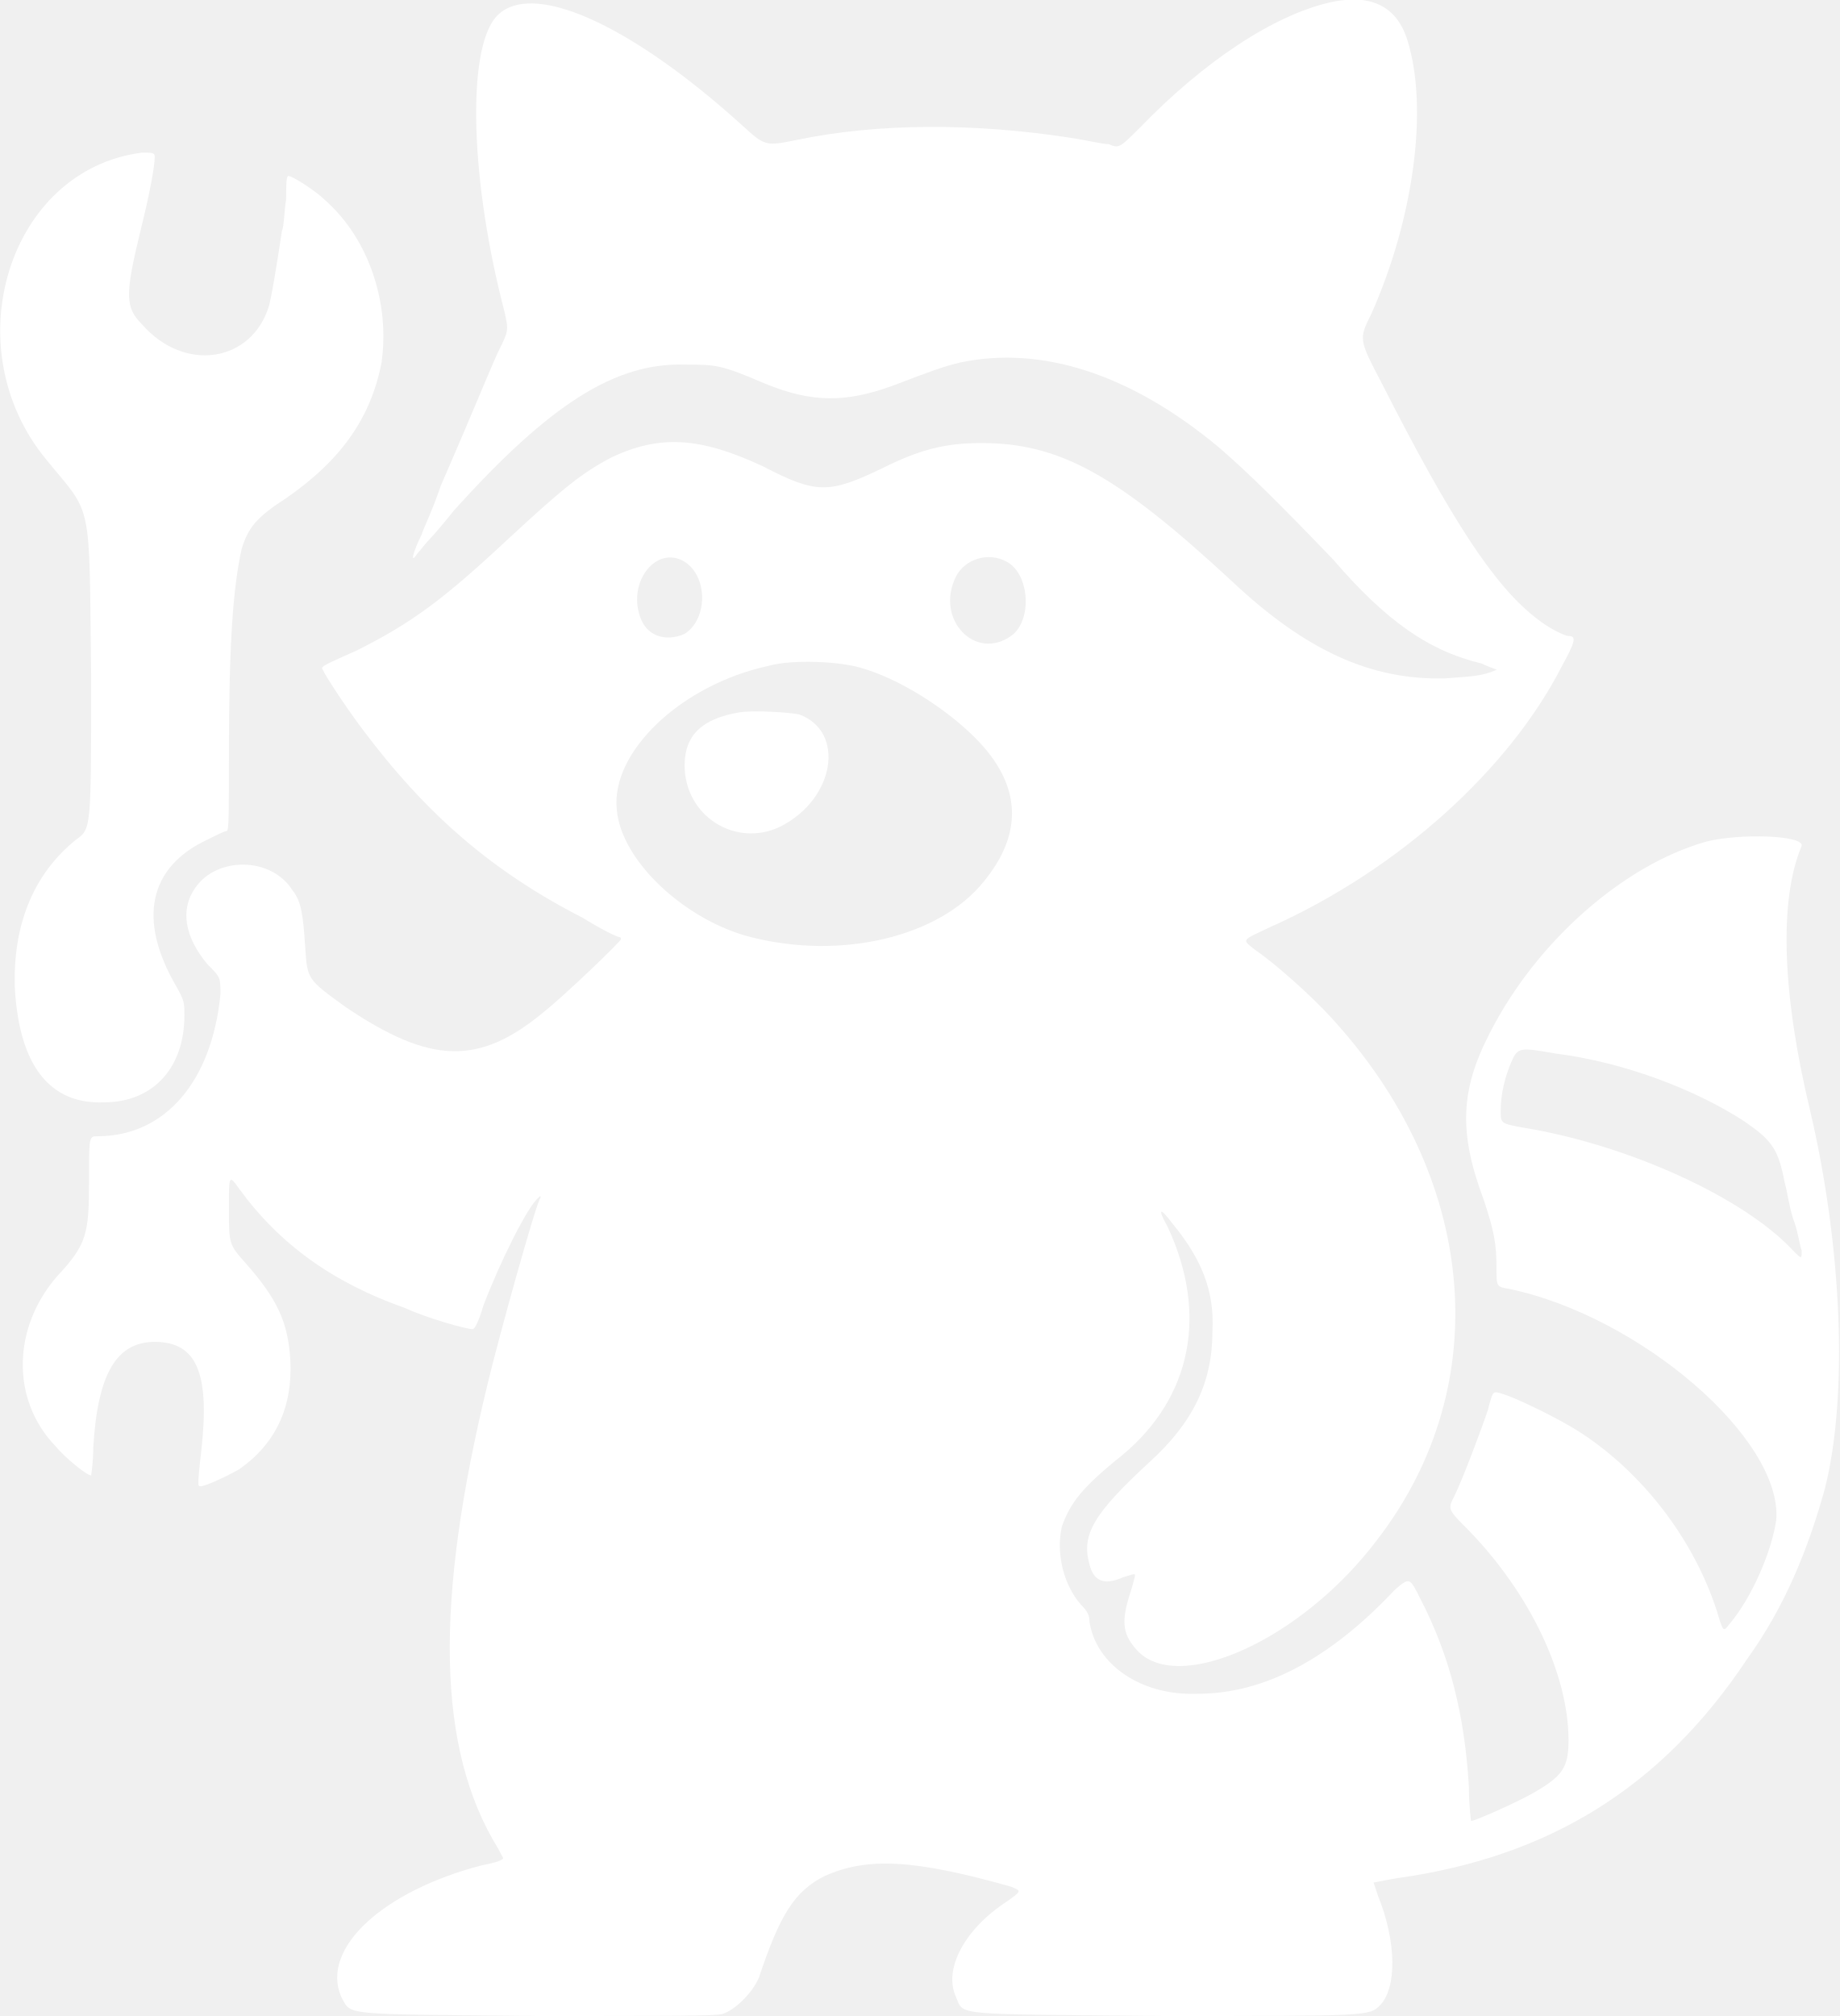
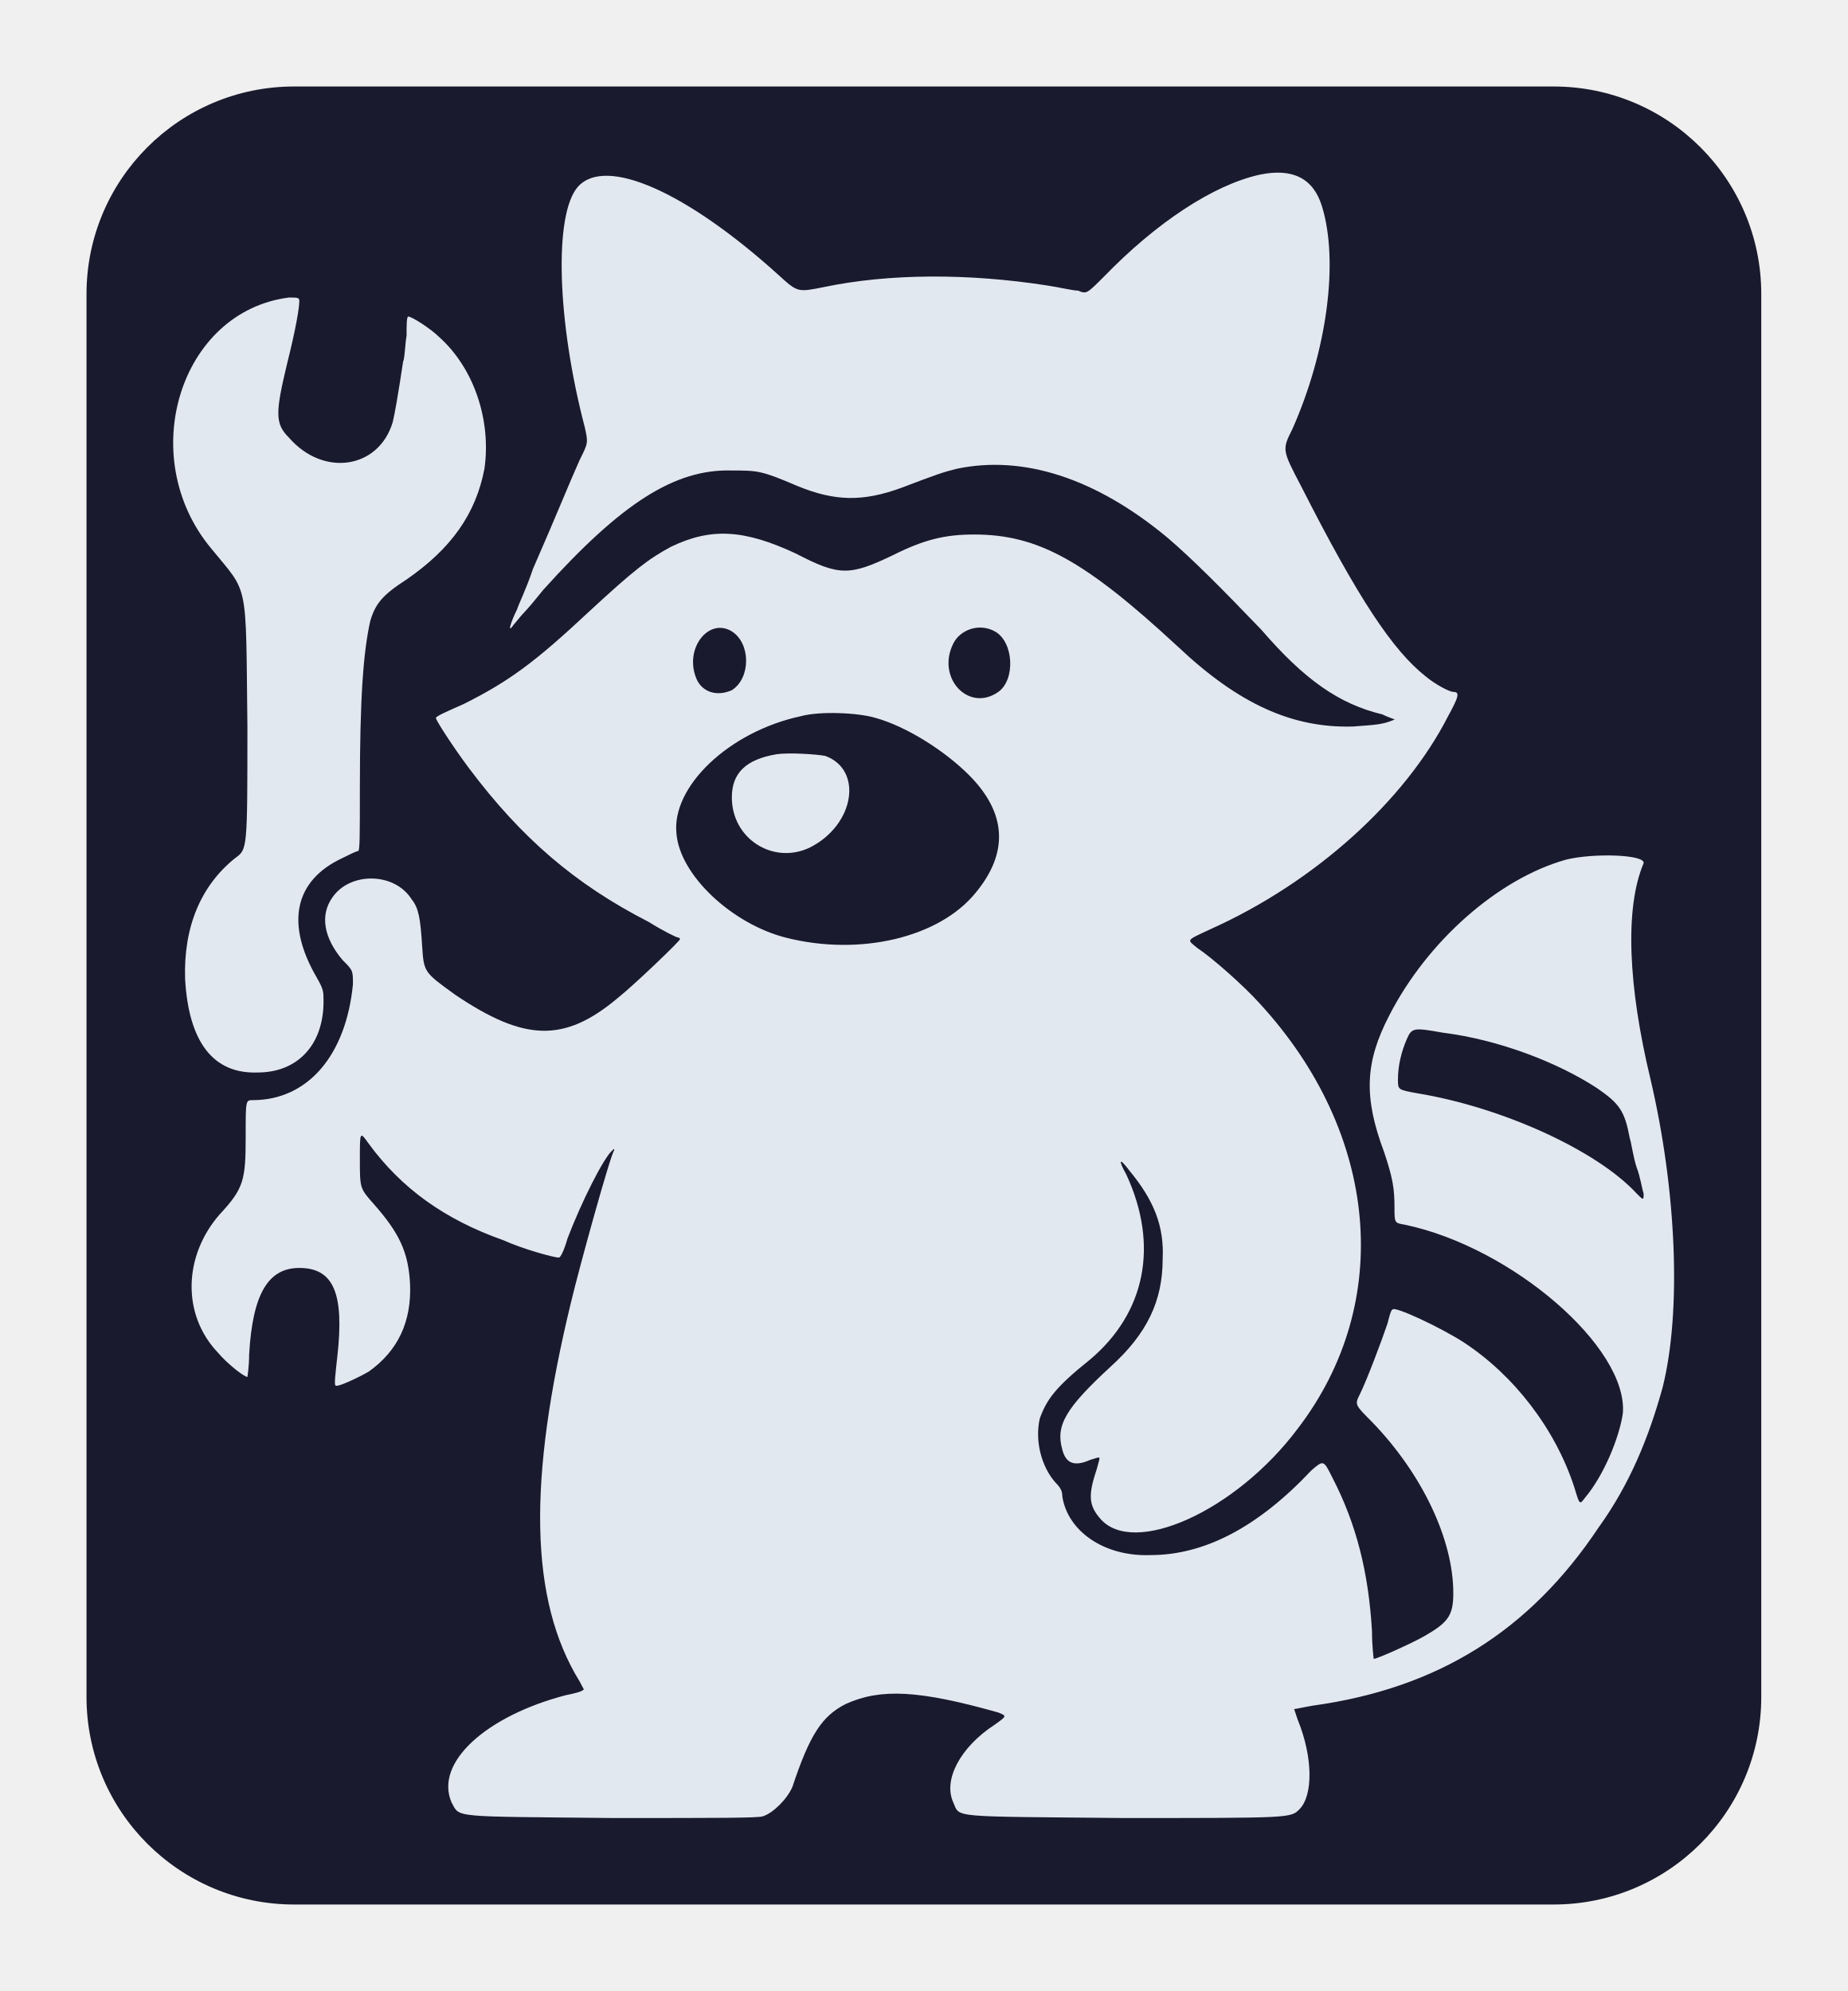
- <svg xmlns="http://www.w3.org/2000/svg" viewBox="0 0 868 951" fill="#ffffff">
-   <path d="M628 1c-27 6-60 28-90 59-10 10-10 10-15 8-3 0-11-2-18-3-45-7-91-7-129 1-15 3-15 3-26-7-53-48-100-69-116-51-14 16-12 78 4 139 2 9 2 9-3 19-5 11-13 31-27 63-4 12-9 22-9 23-4 8-6 15-2 9 1-1 4-5 6-7s7-8 11-13c45-50 76-70 109-69 15 0 17 0 38 9 22 9 38 9 60 1 21-8 24-9 32-11 38-8 80 5 122 40 14 12 30 28 54 53 25 29 45 43 70 49 4 2 8 3 7 3-7 3-11 3-24 4-35 1-66-13-101-46-54-50-81-65-118-65-17 0-29 3-47 12-25 12-31 12-56-1-30-14-49-15-72-4-13 7-21 13-48 38-31 29-46 40-72 53-9 4-16 7-16 8-1 0 10 17 19 29 30 40 61 67 104 89 8 5 16 9 17 9 0 0 1 0 1 1s-26 26-36 34c-31 26-54 25-94-2-18-13-18-13-19-28-1-16-2-22-6-27-10-16-36-16-46-1-7 10-5 23 6 36 6 6 6 6 6 14-4 41-26 67-58 67-4 0-4 0-4 21 0 25-1 30-15 45-21 24-22 58-1 80 5 6 15 14 17 14 0 0 1-6 1-13 2-35 11-50 29-50 20 0 26 15 22 51-1 9-2 17-1 17 1 1 12-4 19-8q25.5-18 24-51c-1-18-6-29-21-46-8-9-8-9-8-26 0-16 0-16 5-9 19 26 44 44 78 56 11 5 29 10 32 10 1 0 3-4 5-11 8-21 21-47 26-51 1-1 1-1 1 0-2 2-20 67-25 88-25 103-24 172 5 219 2 4 3 5 2 5-1 1-5 2-10 3-46 12-76 39-66 62 5 9-1 8 93 9 63 0 84 0 87-1 6-2 14-10 17-17 10-30 17-41 31-48 20-9 42-8 88 5 5 2 5 2-2 7-20 13-30 32-24 45 4 9-3 8 98 9 97 0 97 0 102-5 8-8 8-30-1-52l-2-6c1 0 5-1 11-2 72-10 125-43 165-103 18-25 29-52 37-81 11-44 8-114-7-178-13-54-15-99-4-125 1-5-29-6-45-2-39 11-80 47-102 90-14 27-15 47-3 79 5 15 6 21 6 32 0 9 0 9 6 10 62 13 129 71 126 109-2 14-11 36-22 49-3 4-3 4-6-6-11-34-35-65-64-84-14-9-40-21-41-19-1 0-2 4-3 8-3 9-12 33-16 41-3 6-3 6 7 16 29 30 47 68 47 99 0 13-3 17-17 25-7 4-27 13-29 13 0 0-1-7-1-16-2-34-9-62-23-89-5-10-5-10-12-4-31 33-62 49-93 49-27 1-48-14-51-34 0-3-1-5-4-8-8-9-12-24-9-37 4-11 9-18 29-34 32-27 40-66 21-107-5-9-4-10 2-2 14 17 20 32 19 51 0 24-9 43-30 62-26 24-32 34-28 48 2 8 7 10 16 6 7-2 6-3 4 5-5 15-5 21 2 29 19 22 78-4 114-52 56-73 47-171-22-246-9-10-27-26-36-32-6-5-7-4 8-11 60-27 112-74 137-123 6-11 7-14 3-14-2 0-10-4-16-9-19-15-39-45-72-110-11-21-11-21-5-33 20-45 27-97 17-129q-7.5-24-36-18M323 265c11 7 11 27 0 34-9 4-18 1-21-8-6-17 8-34 21-26m152 0c11 6 12 28 2 35-17 12-36-8-26-28 4-8 15-12 24-7m-69 50c18 5 40 19 54 33 22 22 23 45 4 68-21 26-67 37-110 26-31-8-61-36-63-60-3-27 30-59 72-68 11-3 33-2 43 1m328 182c32 4 66 17 89 32 13 9 16 13 19 29 1 3 2 11 4 17 2 5 3 12 4 15 0 4 0 4-4 0-23-25-78-50-127-58-11-2-11-2-11-8 0-8 2-16 5-23s4-7 21-4" />
-   <path d="M349 336c-18 3-26 11-26 25 0 24 24 39 45 29 26-13 31-45 9-53-5-1-21-2-28-1M67 72c-63 8-89 92-45 145 22 27 20 17 21 103 0 71 0 71-7 76-20 16-30 40-29 70 2 36 16 55 42 54 23 0 38-16 38-41 0-6 0-7-4-14-18-31-13-56 15-69 4-2 8-4 9-4s1-9 1-36c0-53 2-79 6-97 3-10 7-15 21-24 26-18 40-38 45-64 4-28-6-58-26-76-5-5-16-12-18-12-1 0-1 5-1 11-1 6-1 13-2 15-3 20-5 31-6 35-8 27-40 32-60 9-8-8-8-14-1-43 5-20 7-32 7-36 0-2-1-2-6-2" />
+ <svg xmlns="http://www.w3.org/2000/svg" viewBox="0 0 1068 1151">
+   <rect x="50" y="50" width="968" height="1051" rx="120" fill="#1a1a2e" />
+   <g transform="translate(100, 100)" fill="#e2e8f0">
+     <path d="M628 1c-27 6-60 28-90 59-10 10-10 10-15 8-3 0-11-2-18-3-45-7-91-7-129 1-15 3-15 3-26-7-53-48-100-69-116-51-14 16-12 78 4 139 2 9 2 9-3 19-5 11-13 31-27 63-4 12-9 22-9 23-4 8-6 15-2 9 1-1 4-5 6-7s7-8 11-13c45-50 76-70 109-69 15 0 17 0 38 9 22 9 38 9 60 1 21-8 24-9 32-11 38-8 80 5 122 40 14 12 30 28 54 53 25 29 45 43 70 49 4 2 8 3 7 3-7 3-11 3-24 4-35 1-66-13-101-46-54-50-81-65-118-65-17 0-29 3-47 12-25 12-31 12-56-1-30-14-49-15-72-4-13 7-21 13-48 38-31 29-46 40-72 53-9 4-16 7-16 8-1 0 10 17 19 29 30 40 61 67 104 89 8 5 16 9 17 9 0 0 1 0 1 1s-26 26-36 34c-31 26-54 25-94-2-18-13-18-13-19-28-1-16-2-22-6-27-10-16-36-16-46-1-7 10-5 23 6 36 6 6 6 6 6 14-4 41-26 67-58 67-4 0-4 0-4 21 0 25-1 30-15 45-21 24-22 58-1 80 5 6 15 14 17 14 0 0 1-6 1-13 2-35 11-50 29-50 20 0 26 15 22 51-1 9-2 17-1 17 1 1 12-4 19-8q25.5-18 24-51c-1-18-6-29-21-46-8-9-8-9-8-26 0-16 0-16 5-9 19 26 44 44 78 56 11 5 29 10 32 10 1 0 3-4 5-11 8-21 21-47 26-51 1-1 1-1 1 0-2 2-20 67-25 88-25 103-24 172 5 219 2 4 3 5 2 5-1 1-5 2-10 3-46 12-76 39-66 62 5 9-1 8 93 9 63 0 84 0 87-1 6-2 14-10 17-17 10-30 17-41 31-48 20-9 42-8 88 5 5 2 5 2-2 7-20 13-30 32-24 45 4 9-3 8 98 9 97 0 97 0 102-5 8-8 8-30-1-52l-2-6c1 0 5-1 11-2 72-10 125-43 165-103 18-25 29-52 37-81 11-44 8-114-7-178-13-54-15-99-4-125 1-5-29-6-45-2-39 11-80 47-102 90-14 27-15 47-3 79 5 15 6 21 6 32 0 9 0 9 6 10 62 13 129 71 126 109-2 14-11 36-22 49-3 4-3 4-6-6-11-34-35-65-64-84-14-9-40-21-41-19-1 0-2 4-3 8-3 9-12 33-16 41-3 6-3 6 7 16 29 30 47 68 47 99 0 13-3 17-17 25-7 4-27 13-29 13 0 0-1-7-1-16-2-34-9-62-23-89-5-10-5-10-12-4-31 33-62 49-93 49-27 1-48-14-51-34 0-3-1-5-4-8-8-9-12-24-9-37 4-11 9-18 29-34 32-27 40-66 21-107-5-9-4-10 2-2 14 17 20 32 19 51 0 24-9 43-30 62-26 24-32 34-28 48 2 8 7 10 16 6 7-2 6-3 4 5-5 15-5 21 2 29 19 22 78-4 114-52 56-73 47-171-22-246-9-10-27-26-36-32-6-5-7-4 8-11 60-27 112-74 137-123 6-11 7-14 3-14-2 0-10-4-16-9-19-15-39-45-72-110-11-21-11-21-5-33 20-45 27-97 17-129q-7.5-24-36-18M323 265c11 7 11 27 0 34-9 4-18 1-21-8-6-17 8-34 21-26m152 0c11 6 12 28 2 35-17 12-36-8-26-28 4-8 15-12 24-7m-69 50c18 5 40 19 54 33 22 22 23 45 4 68-21 26-67 37-110 26-31-8-61-36-63-60-3-27 30-59 72-68 11-3 33-2 43 1m328 182c32 4 66 17 89 32 13 9 16 13 19 29 1 3 2 11 4 17 2 5 3 12 4 15 0 4 0 4-4 0-23-25-78-50-127-58-11-2-11-2-11-8 0-8 2-16 5-23s4-7 21-4" />
+     <path d="M349 336c-18 3-26 11-26 25 0 24 24 39 45 29 26-13 31-45 9-53-5-1-21-2-28-1M67 72c-63 8-89 92-45 145 22 27 20 17 21 103 0 71 0 71-7 76-20 16-30 40-29 70 2 36 16 55 42 54 23 0 38-16 38-41 0-6 0-7-4-14-18-31-13-56 15-69 4-2 8-4 9-4s1-9 1-36c0-53 2-79 6-97 3-10 7-15 21-24 26-18 40-38 45-64 4-28-6-58-26-76-5-5-16-12-18-12-1 0-1 5-1 11-1 6-1 13-2 15-3 20-5 31-6 35-8 27-40 32-60 9-8-8-8-14-1-43 5-20 7-32 7-36 0-2-1-2-6-2" />
+   </g>
</svg>
